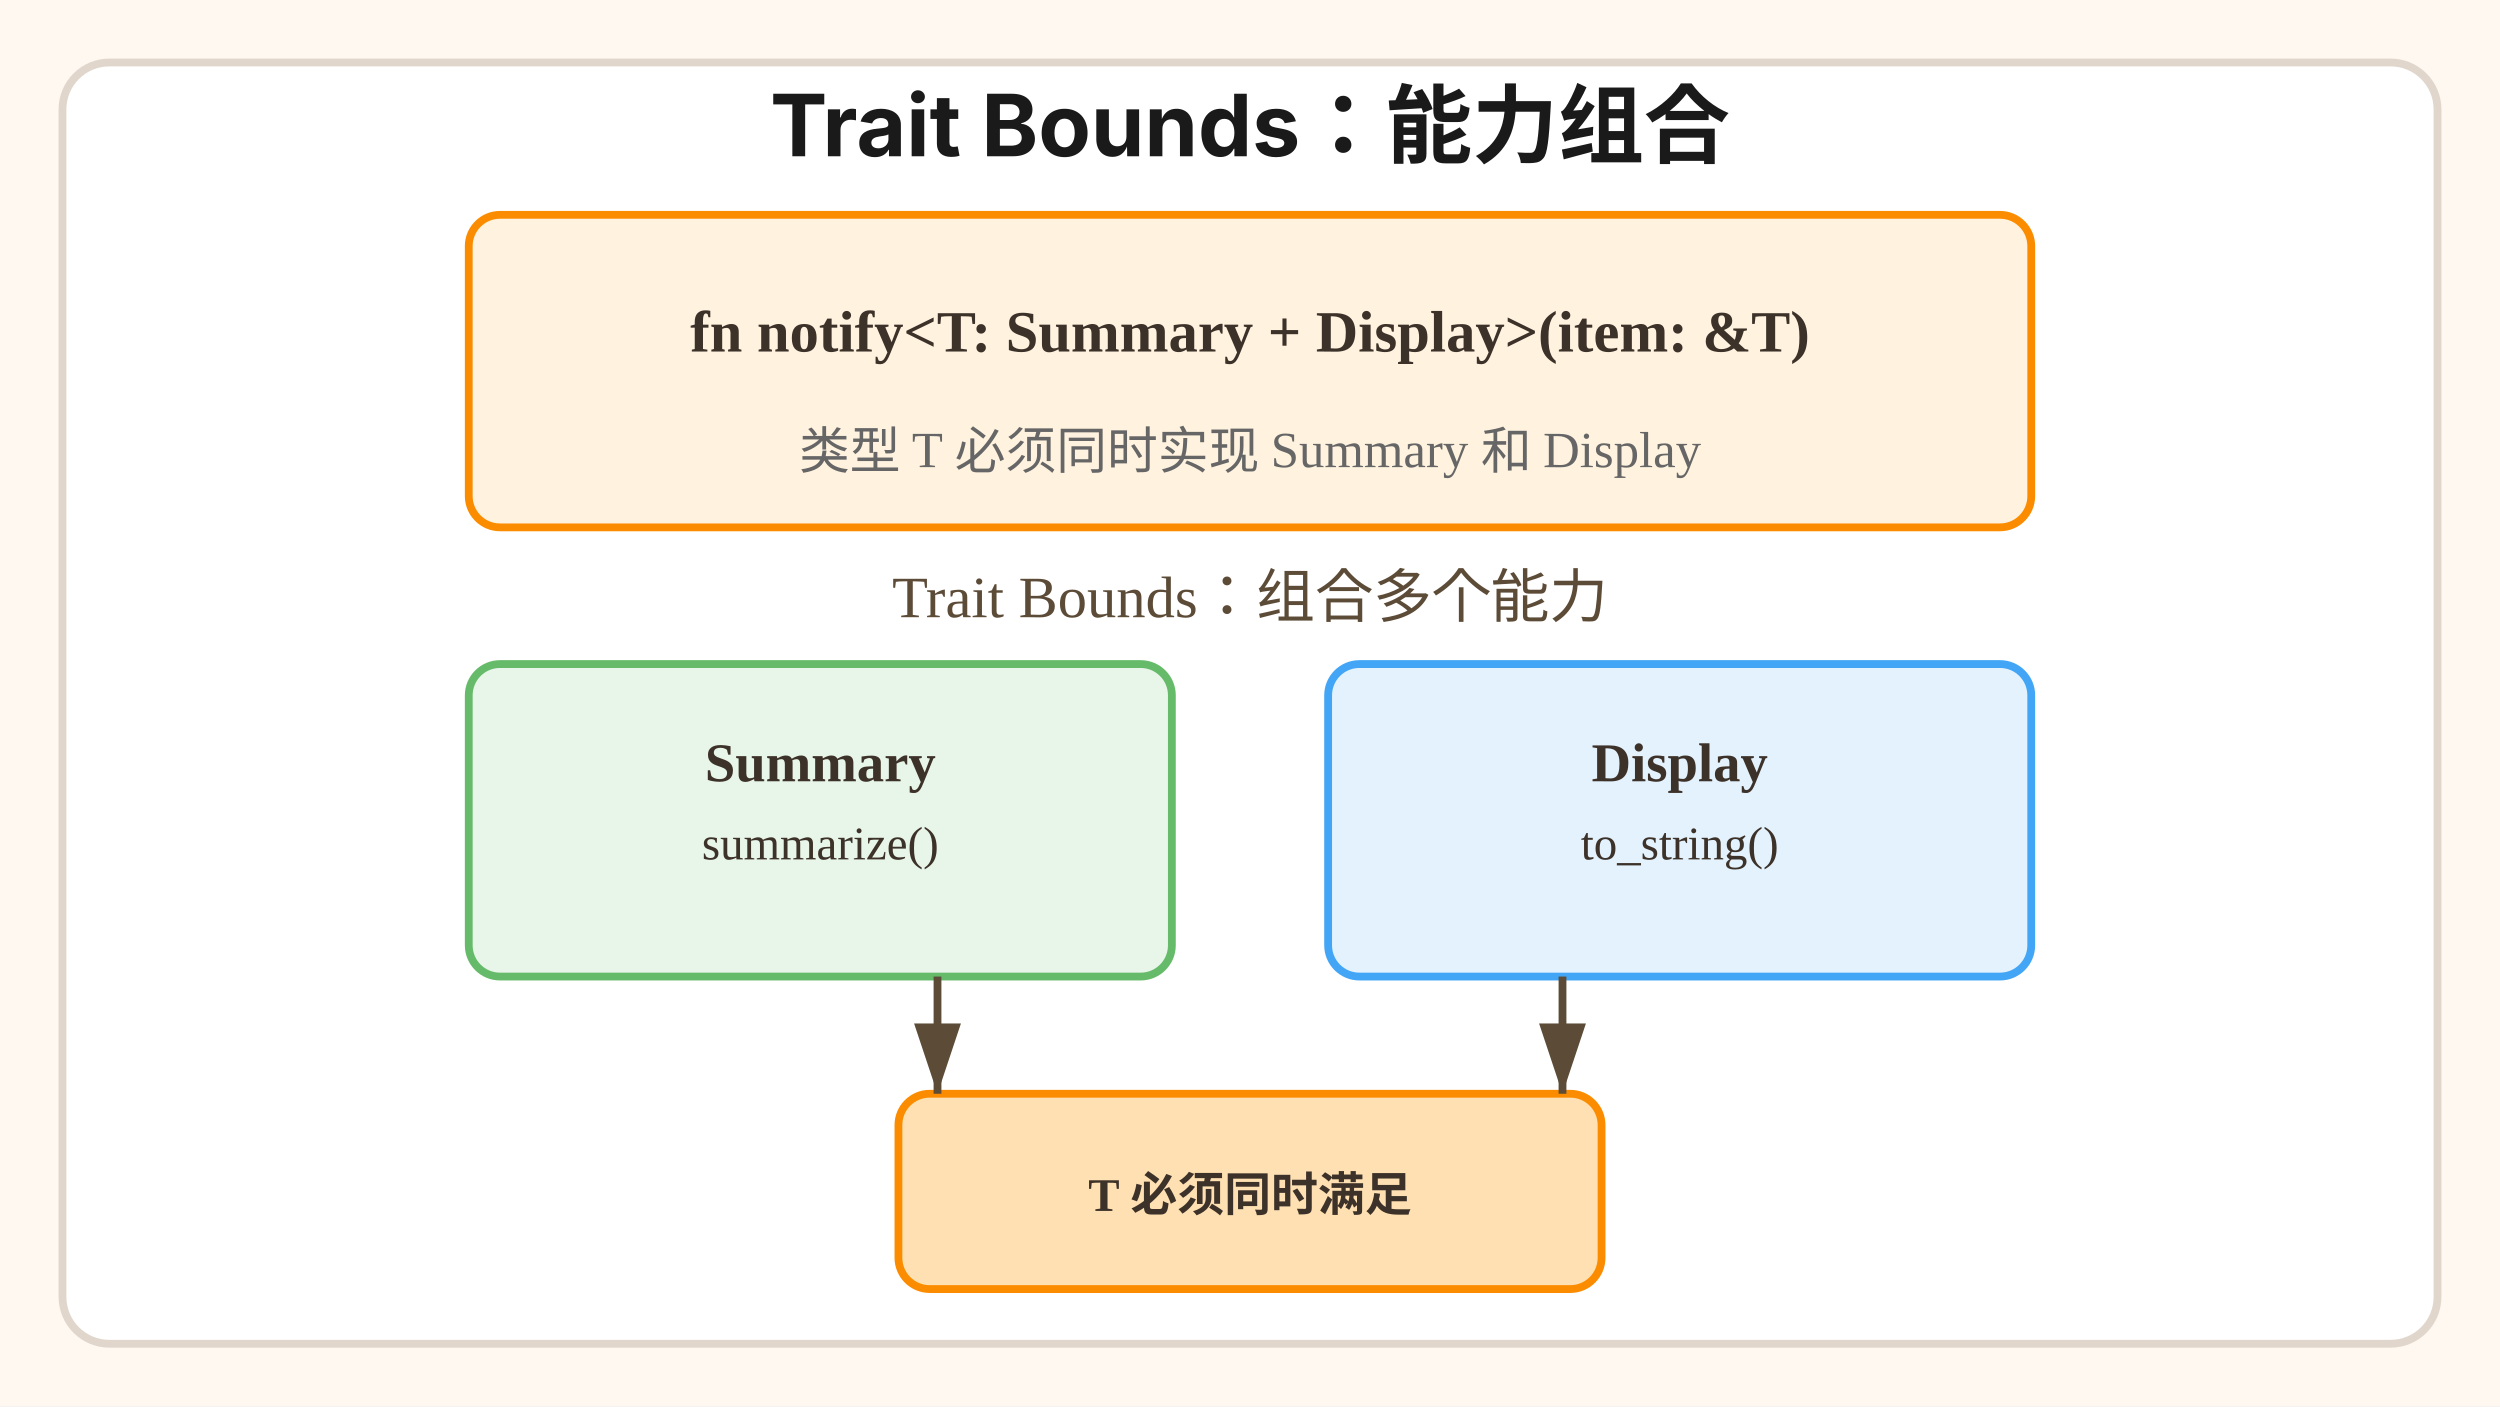
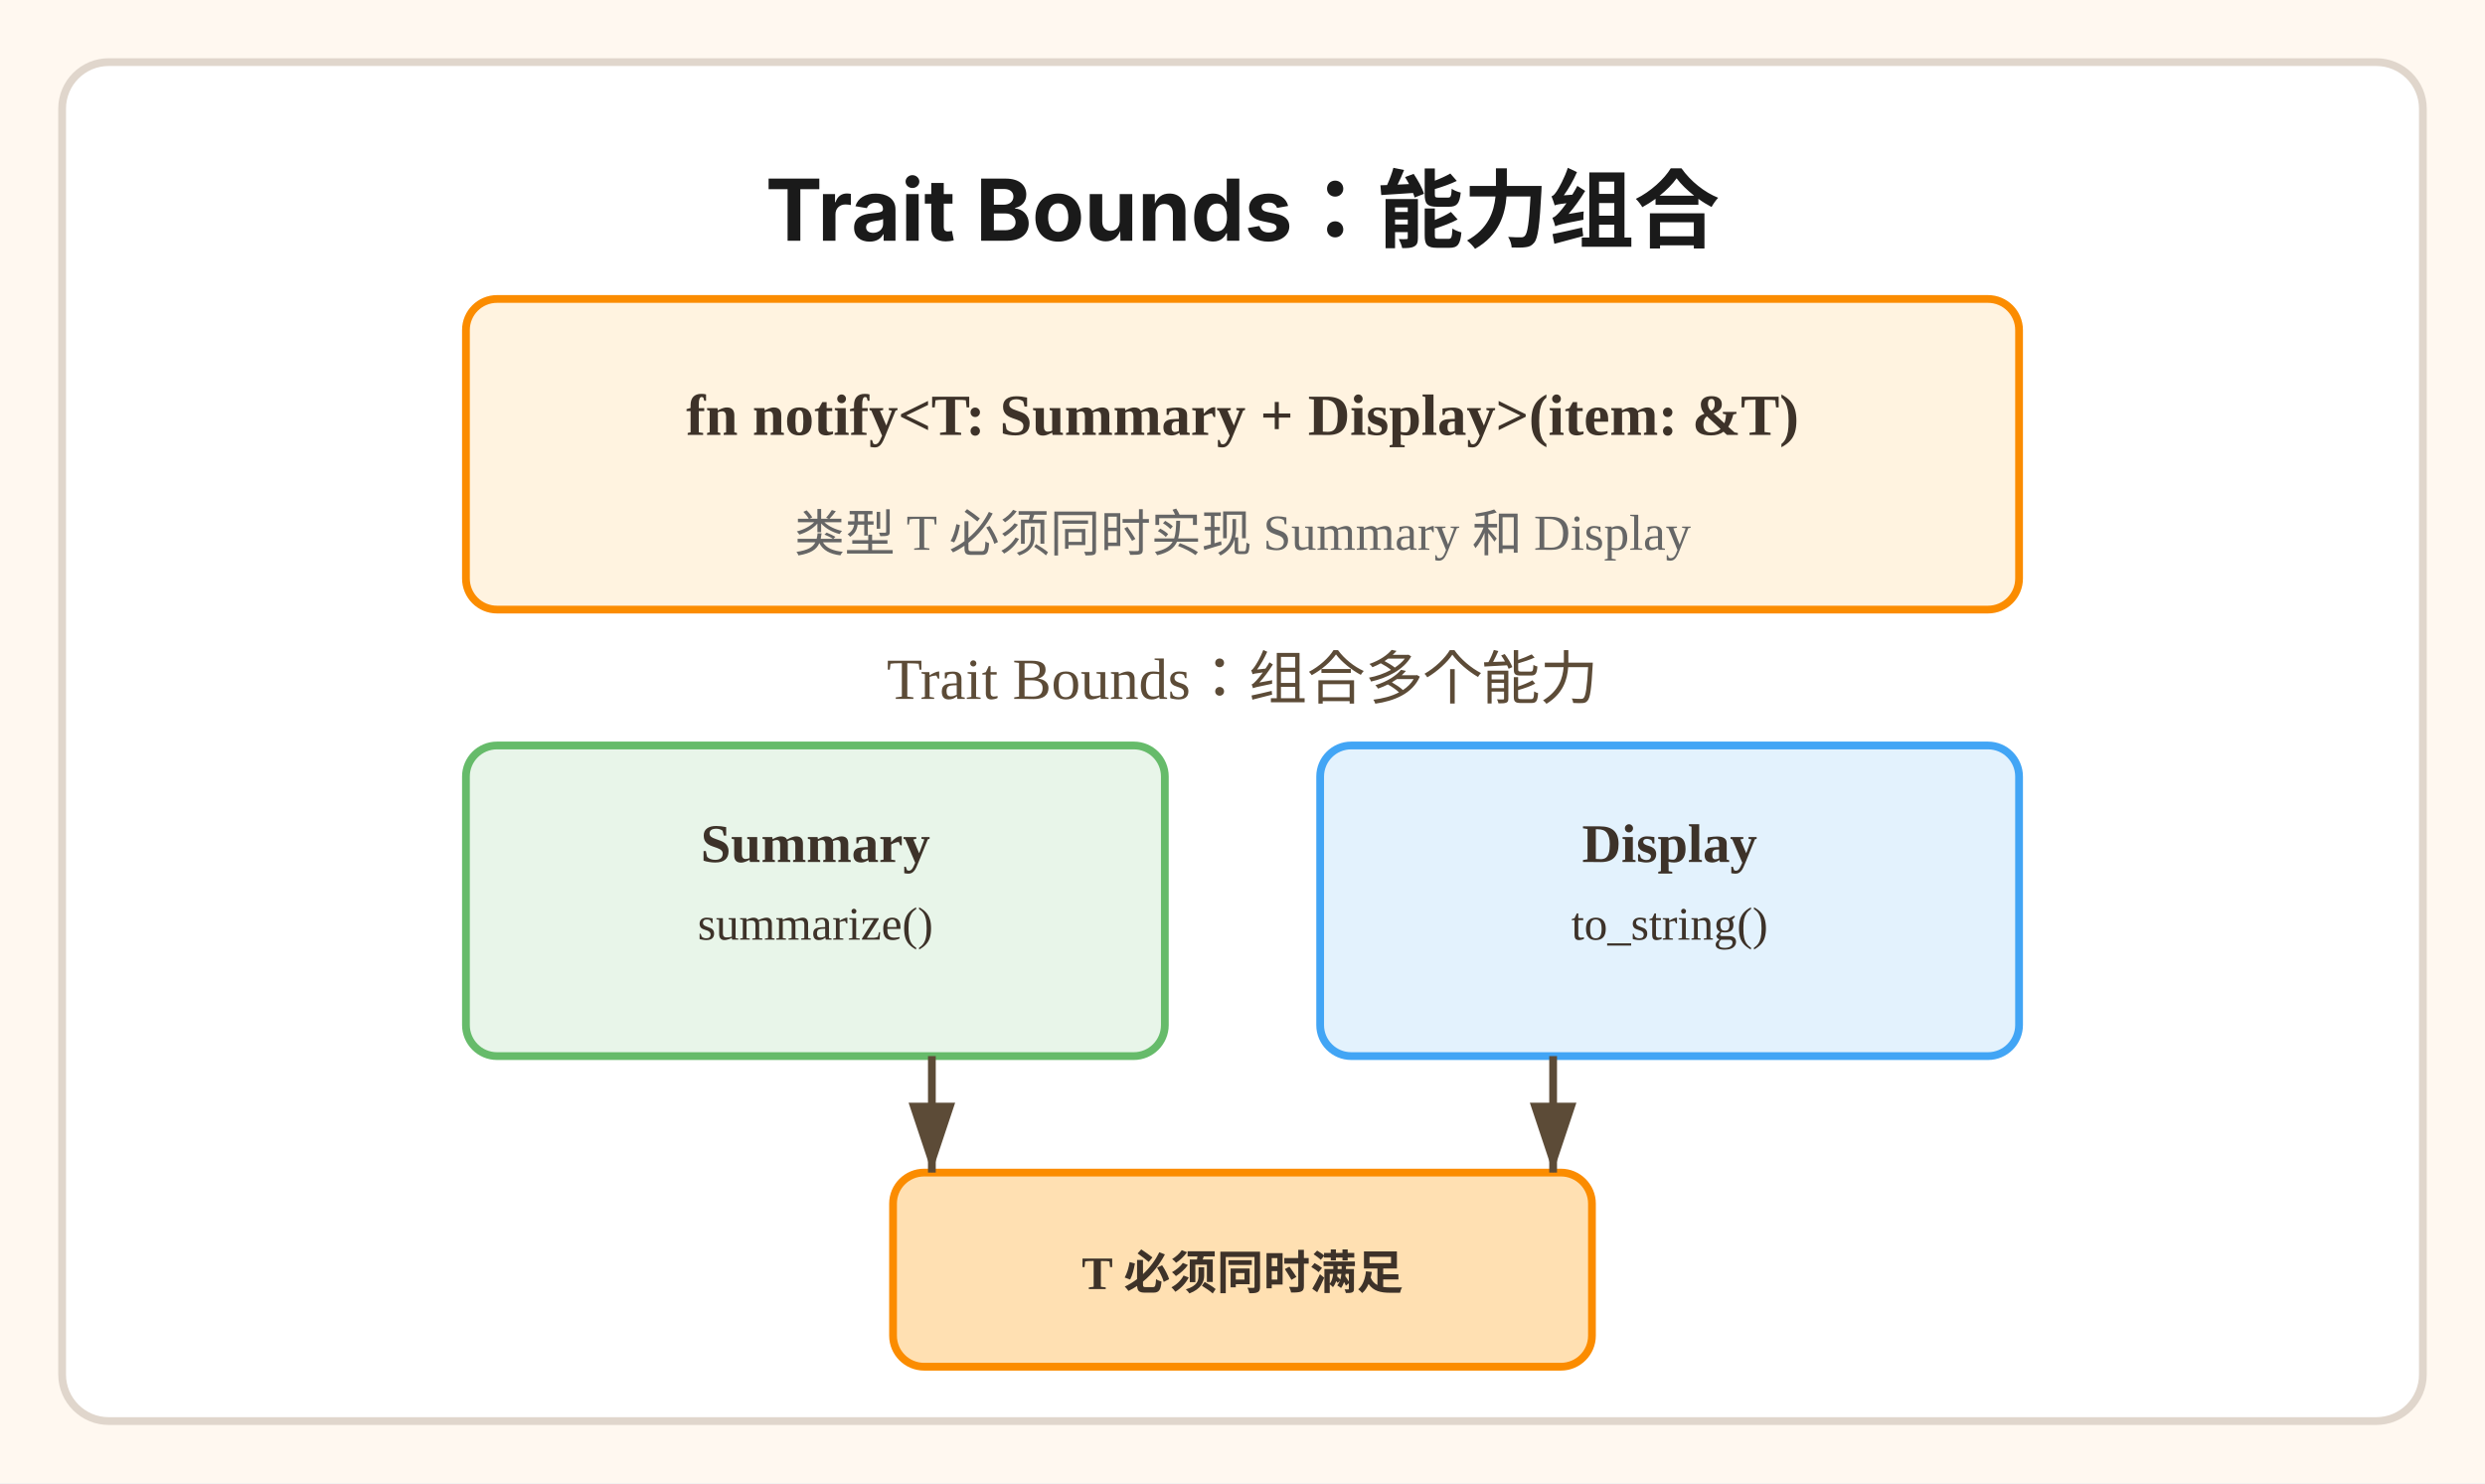
- <svg xmlns="http://www.w3.org/2000/svg" width="640" height="360" viewBox="0 0 640 360">
+ <svg xmlns="http://www.w3.org/2000/svg" width="640" height="382" viewBox="0 0 640 382">
  <defs>
    <style>
      .bg { fill: #fff8f0; }
      .card { fill: #ffffff; stroke: #e0d6cc; stroke-width: 2; }
      .title { font: bold 22px system-ui, -apple-system, sans-serif; fill: #1a1a1a; }
      .text { font: 15px system-ui, -apple-system, sans-serif; fill: #2a2a2a; }
      .code { font: 14px "SF Mono", Menlo, monospace; fill: #3a2a1a; }
      .label { font: 13px system-ui, -apple-system, sans-serif; fill: #5a5a5a; }
      .arrow { stroke: #7a6a5a; stroke-width: 2; fill: none; marker-end: url(#arrowhead); }
      .highlight { fill: #ffeacc; stroke: #ffaa55; stroke-width: 2; }
      .box { fill: #e8f4ff; stroke: #3399ff; stroke-width: 2; }
      .box2 { fill: #f0ffe8; stroke: #66bb33; stroke-width: 2; }
      .box3 { fill: #fff0f5; stroke: #dd5599; stroke-width: 2; }
    </style>
    <marker id="arrowhead" markerWidth="10" markerHeight="7" refX="9" refY="3.5" orient="auto">
      <polygon points="0 0, 10 3.5, 0 7" fill="#7a6a5a" />
    </marker>
    <marker id="arrow" markerWidth="10" markerHeight="10" refX="9" refY="3" orient="auto" markerUnits="strokeWidth">
      <path d="M0,0 L0,6 L9,3 z" fill="#5c4b37" />
    </marker>
  </defs>
-   <rect width="640" height="360" class="bg" />
-   <rect x="16" y="16" width="608" height="328" rx="12" class="card" />
-   <text x="320" y="40" text-anchor="middle" class="title">Trait Bounds：能力组合</text>
-   <rect x="120" y="55" width="400" height="80" fill="#fff3e0" stroke="#fb8c00" stroke-width="2" rx="8" />
-   <text x="320" y="90" font-size="15" font-weight="bold" fill="#3d3229" text-anchor="middle">fn notify&lt;T: Summary + Display&gt;(item: &amp;T)</text>
-   <text x="320" y="120" font-size="13" font-weight="normal" fill="#666" text-anchor="middle">类型 T 必须同时实现 Summary 和 Display</text>
-   <text x="320" y="158" font-size="15" font-weight="normal" fill="#5c4b37" text-anchor="middle">Trait Bounds：组合多个能力</text>
-   <rect x="120" y="170" width="180" height="80" fill="#e8f5e9" stroke="#66bb6a" stroke-width="2" rx="8" />
-   <text x="210" y="200" font-size="14" font-weight="bold" fill="#3d3229" text-anchor="middle">Summary</text>
-   <text x="210" y="220" font-size="12" font-weight="normal" fill="#3d3229" text-anchor="middle">summarize()</text>
-   <rect x="340" y="170" width="180" height="80" fill="#e3f2fd" stroke="#42a5f5" stroke-width="2" rx="8" />
-   <text x="430" y="200" font-size="14" font-weight="bold" fill="#3d3229" text-anchor="middle">Display</text>
-   <text x="430" y="220" font-size="12" font-weight="normal" fill="#3d3229" text-anchor="middle">to_string()</text>
-   <rect x="230" y="280" width="180" height="50" fill="#ffe0b2" stroke="#fb8c00" stroke-width="2" rx="8" />
-   <text x="320" y="310" font-size="12" font-weight="bold" fill="#3d3229" text-anchor="middle">T 必须同时满足</text>
-   <line x1="240" y1="250" x2="240" y2="280" stroke="#5c4b37" stroke-width="2" marker-end="url(#arrow)" />
-   <line x1="400" y1="250" x2="400" y2="280" stroke="#5c4b37" stroke-width="2" marker-end="url(#arrow)" />
+   <rect width="640" height="382" class="bg" />
+   <rect x="16" y="16" width="608" height="350" rx="12" class="card" />
+   <text x="320" y="62" text-anchor="middle" class="title">Trait Bounds：能力组合</text>
+   <rect x="120" y="77" width="400" height="80" fill="#fff3e0" stroke="#fb8c00" stroke-width="2" rx="8" />
+   <text x="320" y="112" font-size="15" font-weight="bold" fill="#3d3229" text-anchor="middle">fn notify&lt;T: Summary + Display&gt;(item: &amp;T)</text>
+   <text x="320" y="142" font-size="13" font-weight="normal" fill="#666" text-anchor="middle">类型 T 必须同时实现 Summary 和 Display</text>
+   <text x="320" y="180" font-size="15" font-weight="normal" fill="#5c4b37" text-anchor="middle">Trait Bounds：组合多个能力</text>
+   <rect x="120" y="192" width="180" height="80" fill="#e8f5e9" stroke="#66bb6a" stroke-width="2" rx="8" />
+   <text x="210" y="222" font-size="14" font-weight="bold" fill="#3d3229" text-anchor="middle">Summary</text>
+   <text x="210" y="242" font-size="12" font-weight="normal" fill="#3d3229" text-anchor="middle">summarize()</text>
+   <rect x="340" y="192" width="180" height="80" fill="#e3f2fd" stroke="#42a5f5" stroke-width="2" rx="8" />
+   <text x="430" y="222" font-size="14" font-weight="bold" fill="#3d3229" text-anchor="middle">Display</text>
+   <text x="430" y="242" font-size="12" font-weight="normal" fill="#3d3229" text-anchor="middle">to_string()</text>
+   <rect x="230" y="302" width="180" height="50" fill="#ffe0b2" stroke="#fb8c00" stroke-width="2" rx="8" />
+   <text x="320" y="332" font-size="12" font-weight="bold" fill="#3d3229" text-anchor="middle">T 必须同时满足</text>
+   <line x1="240" y1="272" x2="240" y2="302" stroke="#5c4b37" stroke-width="2" marker-end="url(#arrow)" />
+   <line x1="400" y1="272" x2="400" y2="302" stroke="#5c4b37" stroke-width="2" marker-end="url(#arrow)" />
</svg>
